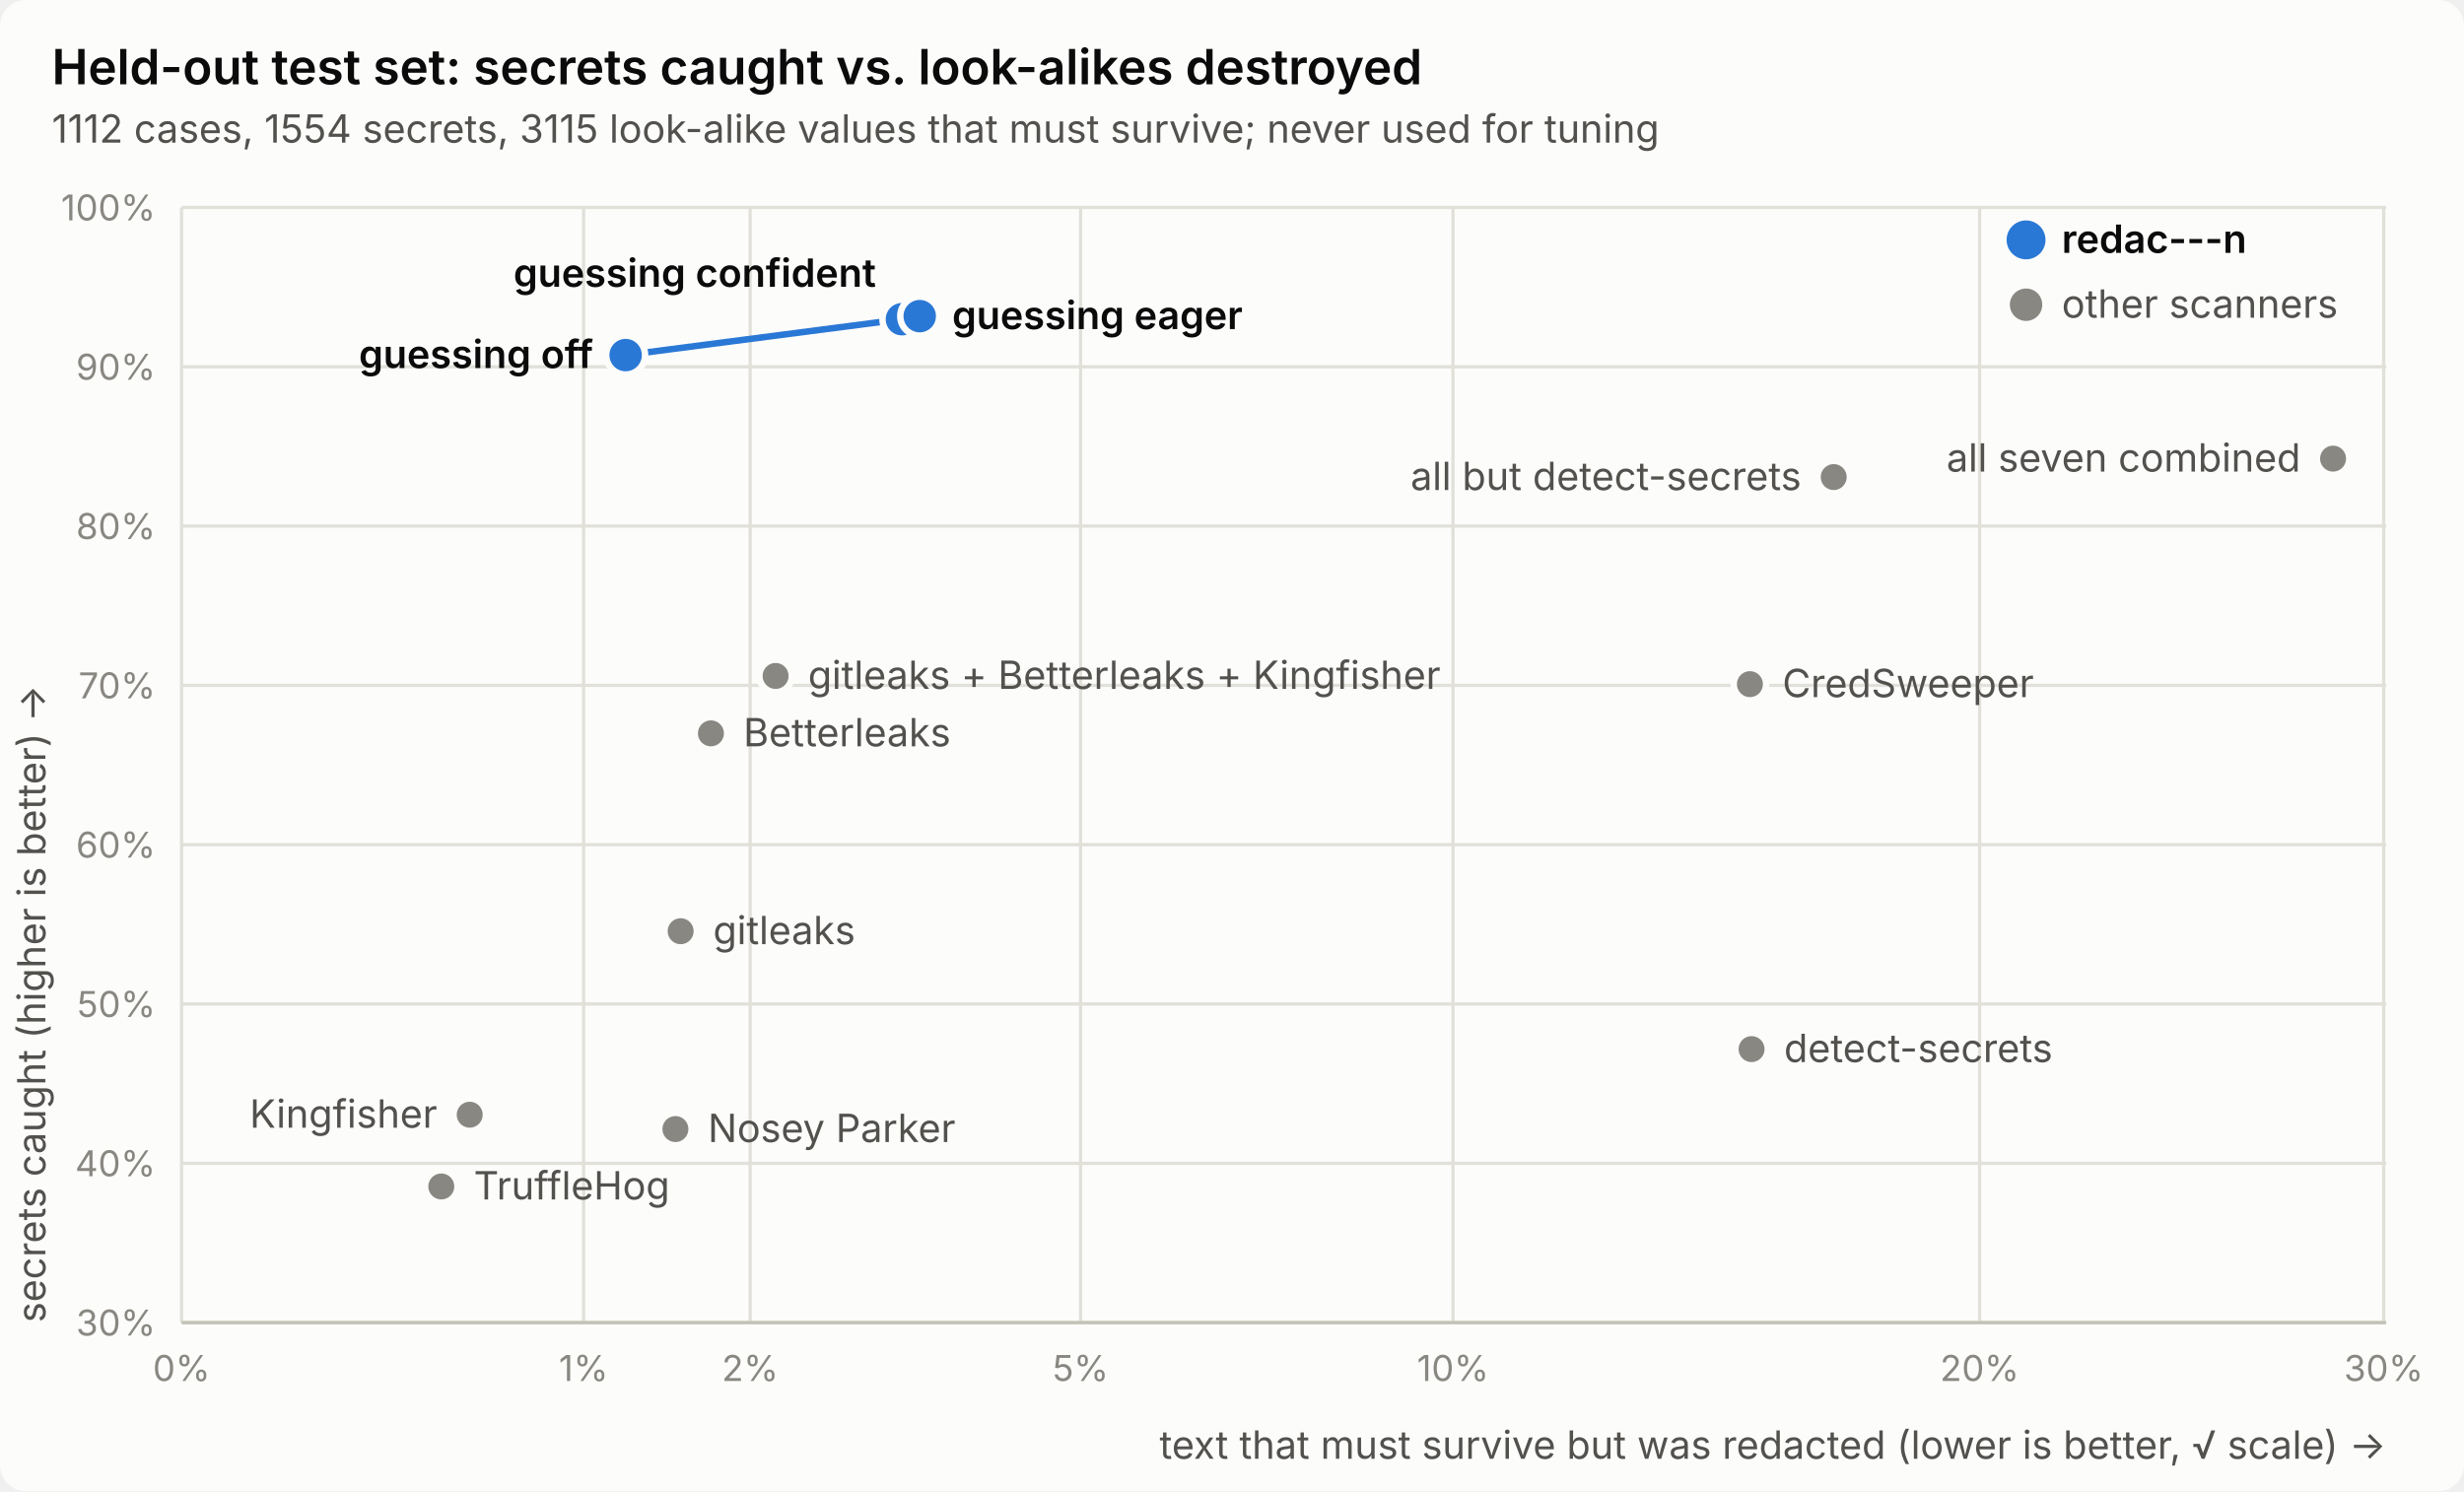
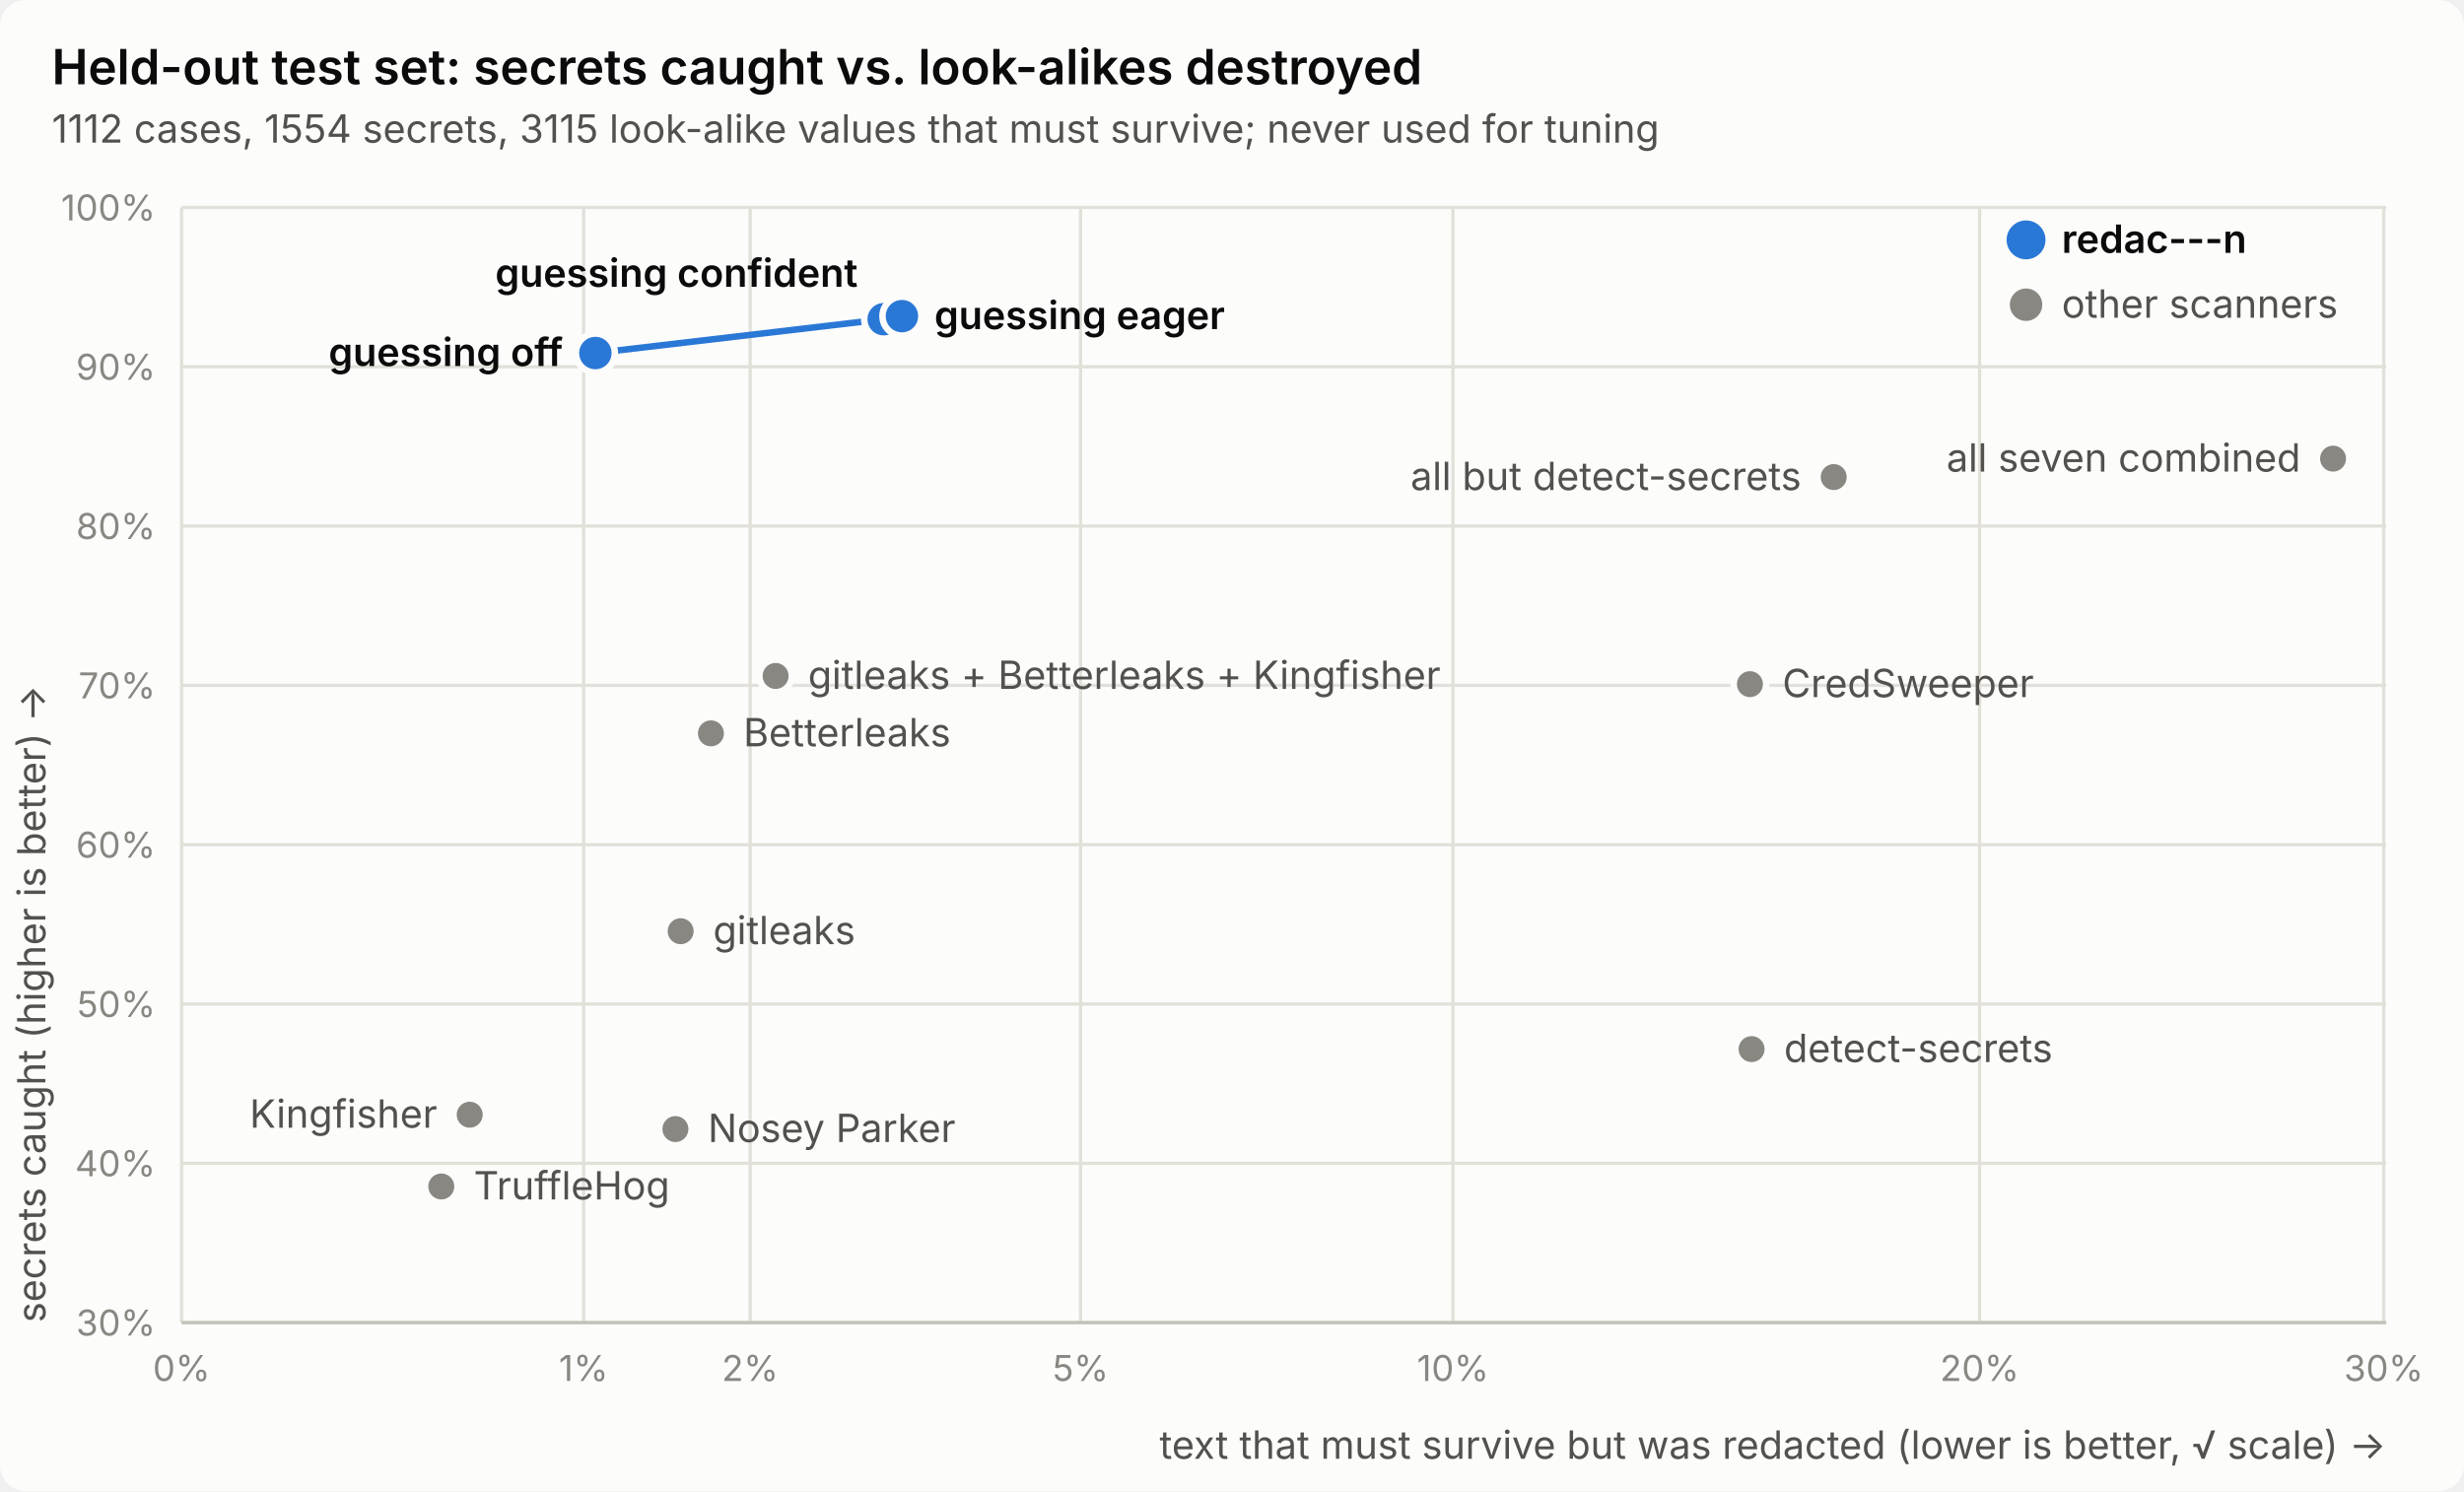
<svg xmlns="http://www.w3.org/2000/svg" viewBox="0 0 760 460" width="760" height="460" role="img" aria-labelledby="t d">
  <style>
.bg { fill: #fcfcfb; } .accent { fill: #2a78d6; } .accent-line { stroke: #2a78d6; } .other { fill: #898781; }
.hollow { fill: none; stroke: #898781; } .chain { fill: none; stroke: #c3c2b7; stroke-width: 1.5; }
.k0 { fill: #2a78d6; } .k1 { fill: #eb6834; } .k2 { fill: #1baf7a; } .k3 { fill: #b9b8b2; } .gap { stroke: #fcfcfb; stroke-width: 2; }
.ring { stroke: #fcfcfb; } .grid { stroke: #e1e0d9; stroke-width: 1; } .axis, .lead { stroke: #c3c2b7; stroke-width: 1; }
text { font-family: system-ui, -apple-system, "Segoe UI", sans-serif; fill: #52514e; font-size: 12px; }
.title { fill: #0b0b0b; font-size: 15px; font-weight: 600; } .panel { fill: #0b0b0b; font-size: 13px; font-weight: 600; }
.tick { fill: #898781; font-size: 11px; font-variant-numeric: tabular-nums; }
.ours { fill: #0b0b0b; font-weight: 600; }
@media (prefers-color-scheme: dark) {
  .bg { fill: #1a1a19; } .accent { fill: #3987e5; } .accent-line { stroke: #3987e5; } .ring { stroke: #1a1a19; }
  .other { fill: #a3a29c; } .hollow { stroke: #a3a29c; } .chain { stroke: #4a4a47; }
  .k0 { fill: #3987e5; } .k1 { fill: #d95926; } .k2 { fill: #199e70; } .k3 { fill: #5e5d58; } .gap { stroke: #1a1a19; }
  .grid { stroke: #2c2c2a; } .axis, .lead { stroke: #383835; }
  text { fill: #c3c2b7; } .title, .panel, .ours { fill: #ffffff; }
}
</style>
  <rect width="760" height="460" rx="8" class="bg" />
  <text x="16" y="26" class="title">Held-out test set: secrets caught vs. look-alikes destroyed</text>
  <text x="16" y="44" class="sub">1112 cases, 1554 secrets, 3115 look-alike values that must survive; never used for tuning</text>
  <line class="grid" x1="56" x2="736" y1="408" y2="408" />
  <text class="tick" x="48" y="412" text-anchor="end">30%</text>
  <line class="grid" x1="56" x2="736" y1="358.857" y2="358.857" />
  <text class="tick" x="48" y="362.857" text-anchor="end">40%</text>
  <line class="grid" x1="56" x2="736" y1="309.714" y2="309.714" />
  <text class="tick" x="48" y="313.714" text-anchor="end">50%</text>
  <line class="grid" x1="56" x2="736" y1="260.571" y2="260.571" />
  <text class="tick" x="48" y="264.571" text-anchor="end">60%</text>
  <line class="grid" x1="56" x2="736" y1="211.429" y2="211.429" />
  <text class="tick" x="48" y="215.429" text-anchor="end">70%</text>
  <line class="grid" x1="56" x2="736" y1="162.286" y2="162.286" />
  <text class="tick" x="48" y="166.286" text-anchor="end">80%</text>
  <line class="grid" x1="56" x2="736" y1="113.143" y2="113.143" />
  <text class="tick" x="48" y="117.143" text-anchor="end">90%</text>
  <line class="grid" x1="56" x2="736" y1="64" y2="64" />
  <text class="tick" x="48" y="68" text-anchor="end">100%</text>
  <line class="grid" x1="56" x2="56" y1="64" y2="408" />
  <text class="tick" x="56" y="426" text-anchor="middle">0%</text>
  <line class="grid" x1="180.011" x2="180.011" y1="64" y2="408" />
  <text class="tick" x="180.011" y="426" text-anchor="middle">1%</text>
  <line class="grid" x1="231.378" x2="231.378" y1="64" y2="408" />
  <text class="tick" x="231.378" y="426" text-anchor="middle">2%</text>
  <line class="grid" x1="333.297" x2="333.297" y1="64" y2="408" />
  <text class="tick" x="333.297" y="426" text-anchor="middle">5%</text>
  <line class="grid" x1="448.158" x2="448.158" y1="64" y2="408" />
  <text class="tick" x="448.158" y="426" text-anchor="middle">10%</text>
  <line class="grid" x1="610.595" x2="610.595" y1="64" y2="408" />
  <text class="tick" x="610.595" y="426" text-anchor="middle">20%</text>
  <line class="grid" x1="735.237" x2="735.237" y1="64" y2="408" />
  <text class="tick" x="735.237" y="426" text-anchor="middle">30%</text>
  <line class="axis" x1="56" x2="736" y1="408" y2="408" />
  <text x="736" y="450" text-anchor="end">text that must survive but was redacted (lower is better, √ scale) →</text>
  <text transform="translate(14 408) rotate(-90)">secrets caught (higher is better) →</text>
-   <polyline fill="none" class="accent-line" stroke-width="2" points="192.969,109.538 278.194,98.47 283.681,97.521" />
+   <polyline fill="none" class="accent-line" stroke-width="2" points="183.641,108.905 272.568,98.47 278.194,97.521" />
  <circle cx="624.92" cy="74" r="6" class="accent" />
  <text x="635.92" y="78" class="ours">redac---n</text>
  <circle cx="624.92" cy="94" r="5" class="other" />
  <text x="635.92" y="98">other scanners</text>
  <circle cx="209.94" cy="287.262" r="5" class="other ring" stroke-width="2" />
  <circle cx="219.278" cy="226.228" r="5" class="other ring" stroke-width="2" />
  <circle cx="144.877" cy="343.868" r="5" class="other ring" stroke-width="2" />
  <circle cx="136.113" cy="366.004" r="5" class="other ring" stroke-width="2" />
  <circle cx="208.328" cy="348.295" r="5" class="other ring" stroke-width="2" />
  <circle cx="540.26" cy="323.629" r="5" class="other ring" stroke-width="2" />
  <circle cx="539.75" cy="211.049" r="5" class="other ring" stroke-width="2" />
  <circle cx="719.612" cy="141.477" r="5" class="other ring" stroke-width="2" />
  <circle cx="565.594" cy="147.17" r="5" class="other ring" stroke-width="2" />
  <circle cx="239.226" cy="208.519" r="5" class="other ring" stroke-width="2" />
-   <circle cx="192.969" cy="109.538" r="6" class="accent ring" stroke-width="2" />
-   <circle cx="278.194" cy="98.47" r="6" class="accent ring" stroke-width="2" />
-   <circle cx="283.681" cy="97.521" r="6" class="accent ring" stroke-width="2" />
-   <text x="293.681" y="101.521" text-anchor="start" class="ours">guessing eager</text>
-   <text x="270.194" y="88.47" text-anchor="end" class="ours">guessing confident</text>
-   <text x="182.969" y="113.538" text-anchor="end" class="ours">guessing off</text>
+   <circle cx="183.641" cy="108.905" r="6" class="accent ring" stroke-width="2" />
+   <circle cx="272.568" cy="98.47" r="6" class="accent ring" stroke-width="2" />
+   <circle cx="278.194" cy="97.521" r="6" class="accent ring" stroke-width="2" />
+   <text x="288.194" y="101.521" text-anchor="start" class="ours">guessing eager</text>
+   <text x="264.568" y="88.47" text-anchor="end" class="ours">guessing confident</text>
+   <text x="173.641" y="112.905" text-anchor="end" class="ours">guessing off</text>
  <text x="709.612" y="145.477" text-anchor="end">all seven combined</text>
  <text x="555.594" y="151.17" text-anchor="end">all but detect-secrets</text>
  <text x="249.226" y="212.519" text-anchor="start">gitleaks + Betterleaks + Kingfisher</text>
  <text x="549.75" y="215.049" text-anchor="start">CredSweeper</text>
  <text x="229.278" y="230.228" text-anchor="start">Betterleaks</text>
  <text x="219.94" y="291.262" text-anchor="start">gitleaks</text>
  <text x="550.26" y="327.629" text-anchor="start">detect-secrets</text>
  <text x="134.877" y="347.868" text-anchor="end">Kingfisher</text>
  <text x="218.328" y="352.295" text-anchor="start">Nosey Parker</text>
  <text x="146.113" y="370.004" text-anchor="start">TruffleHog</text>
</svg>
